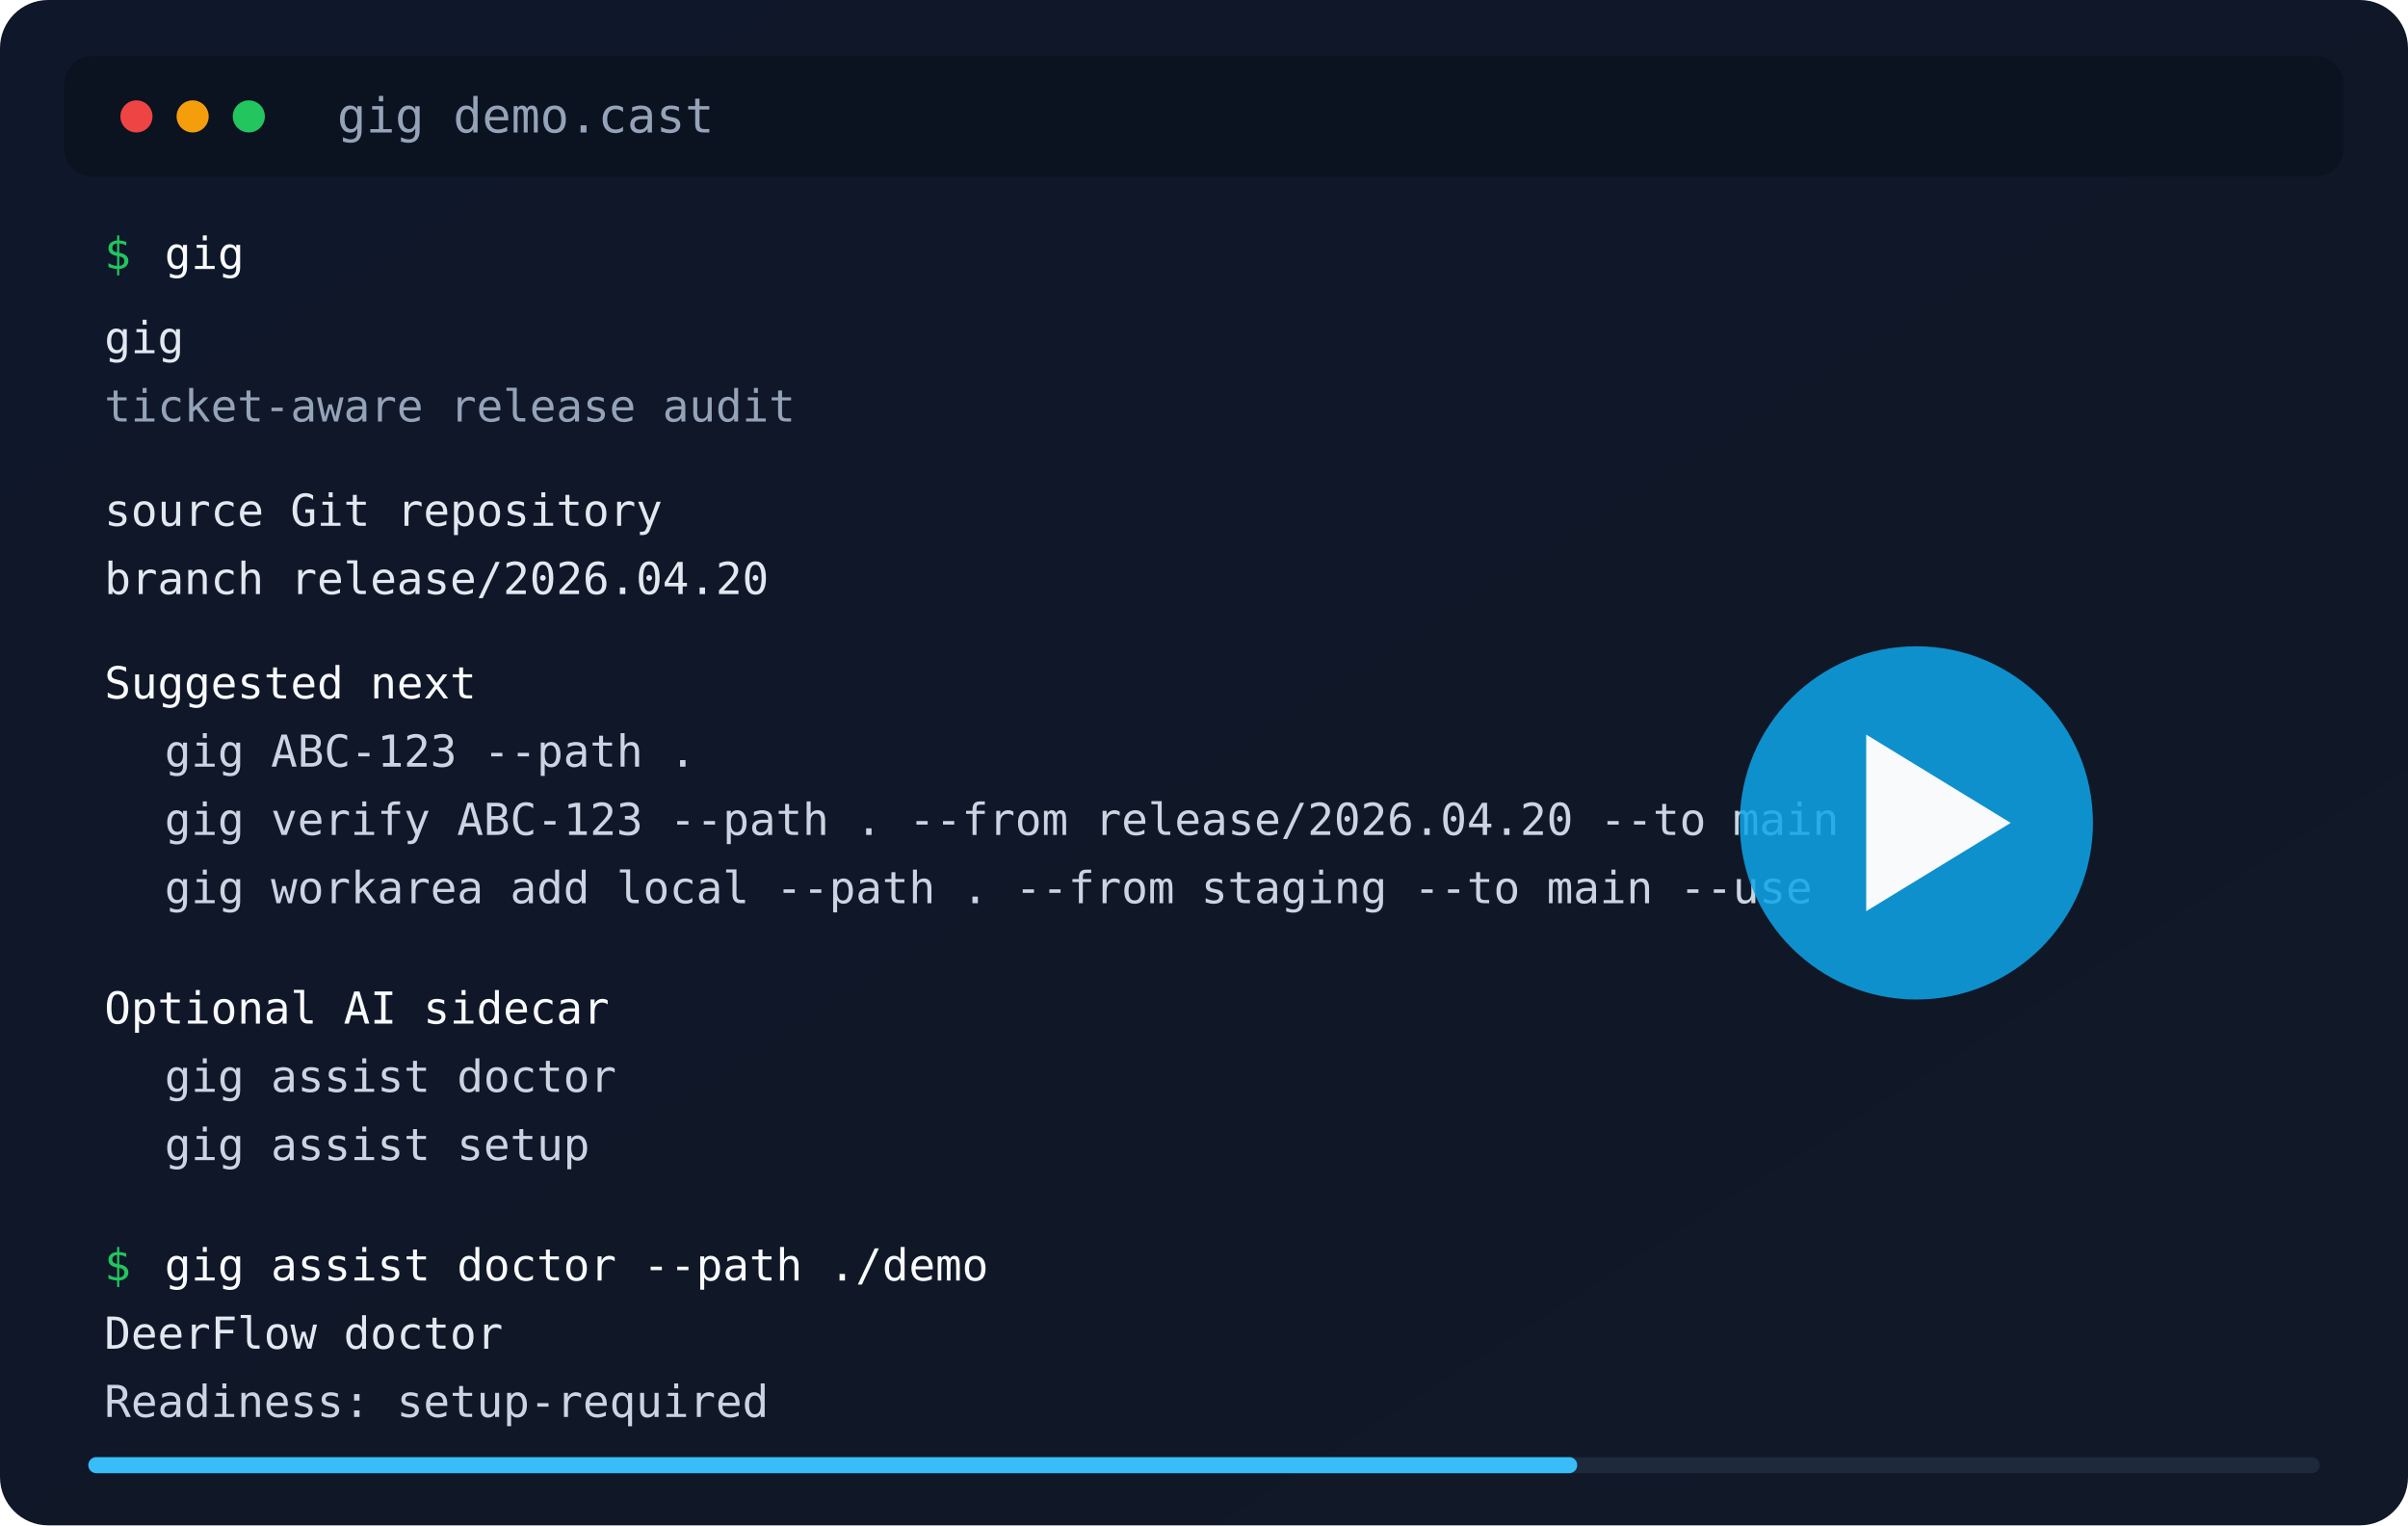
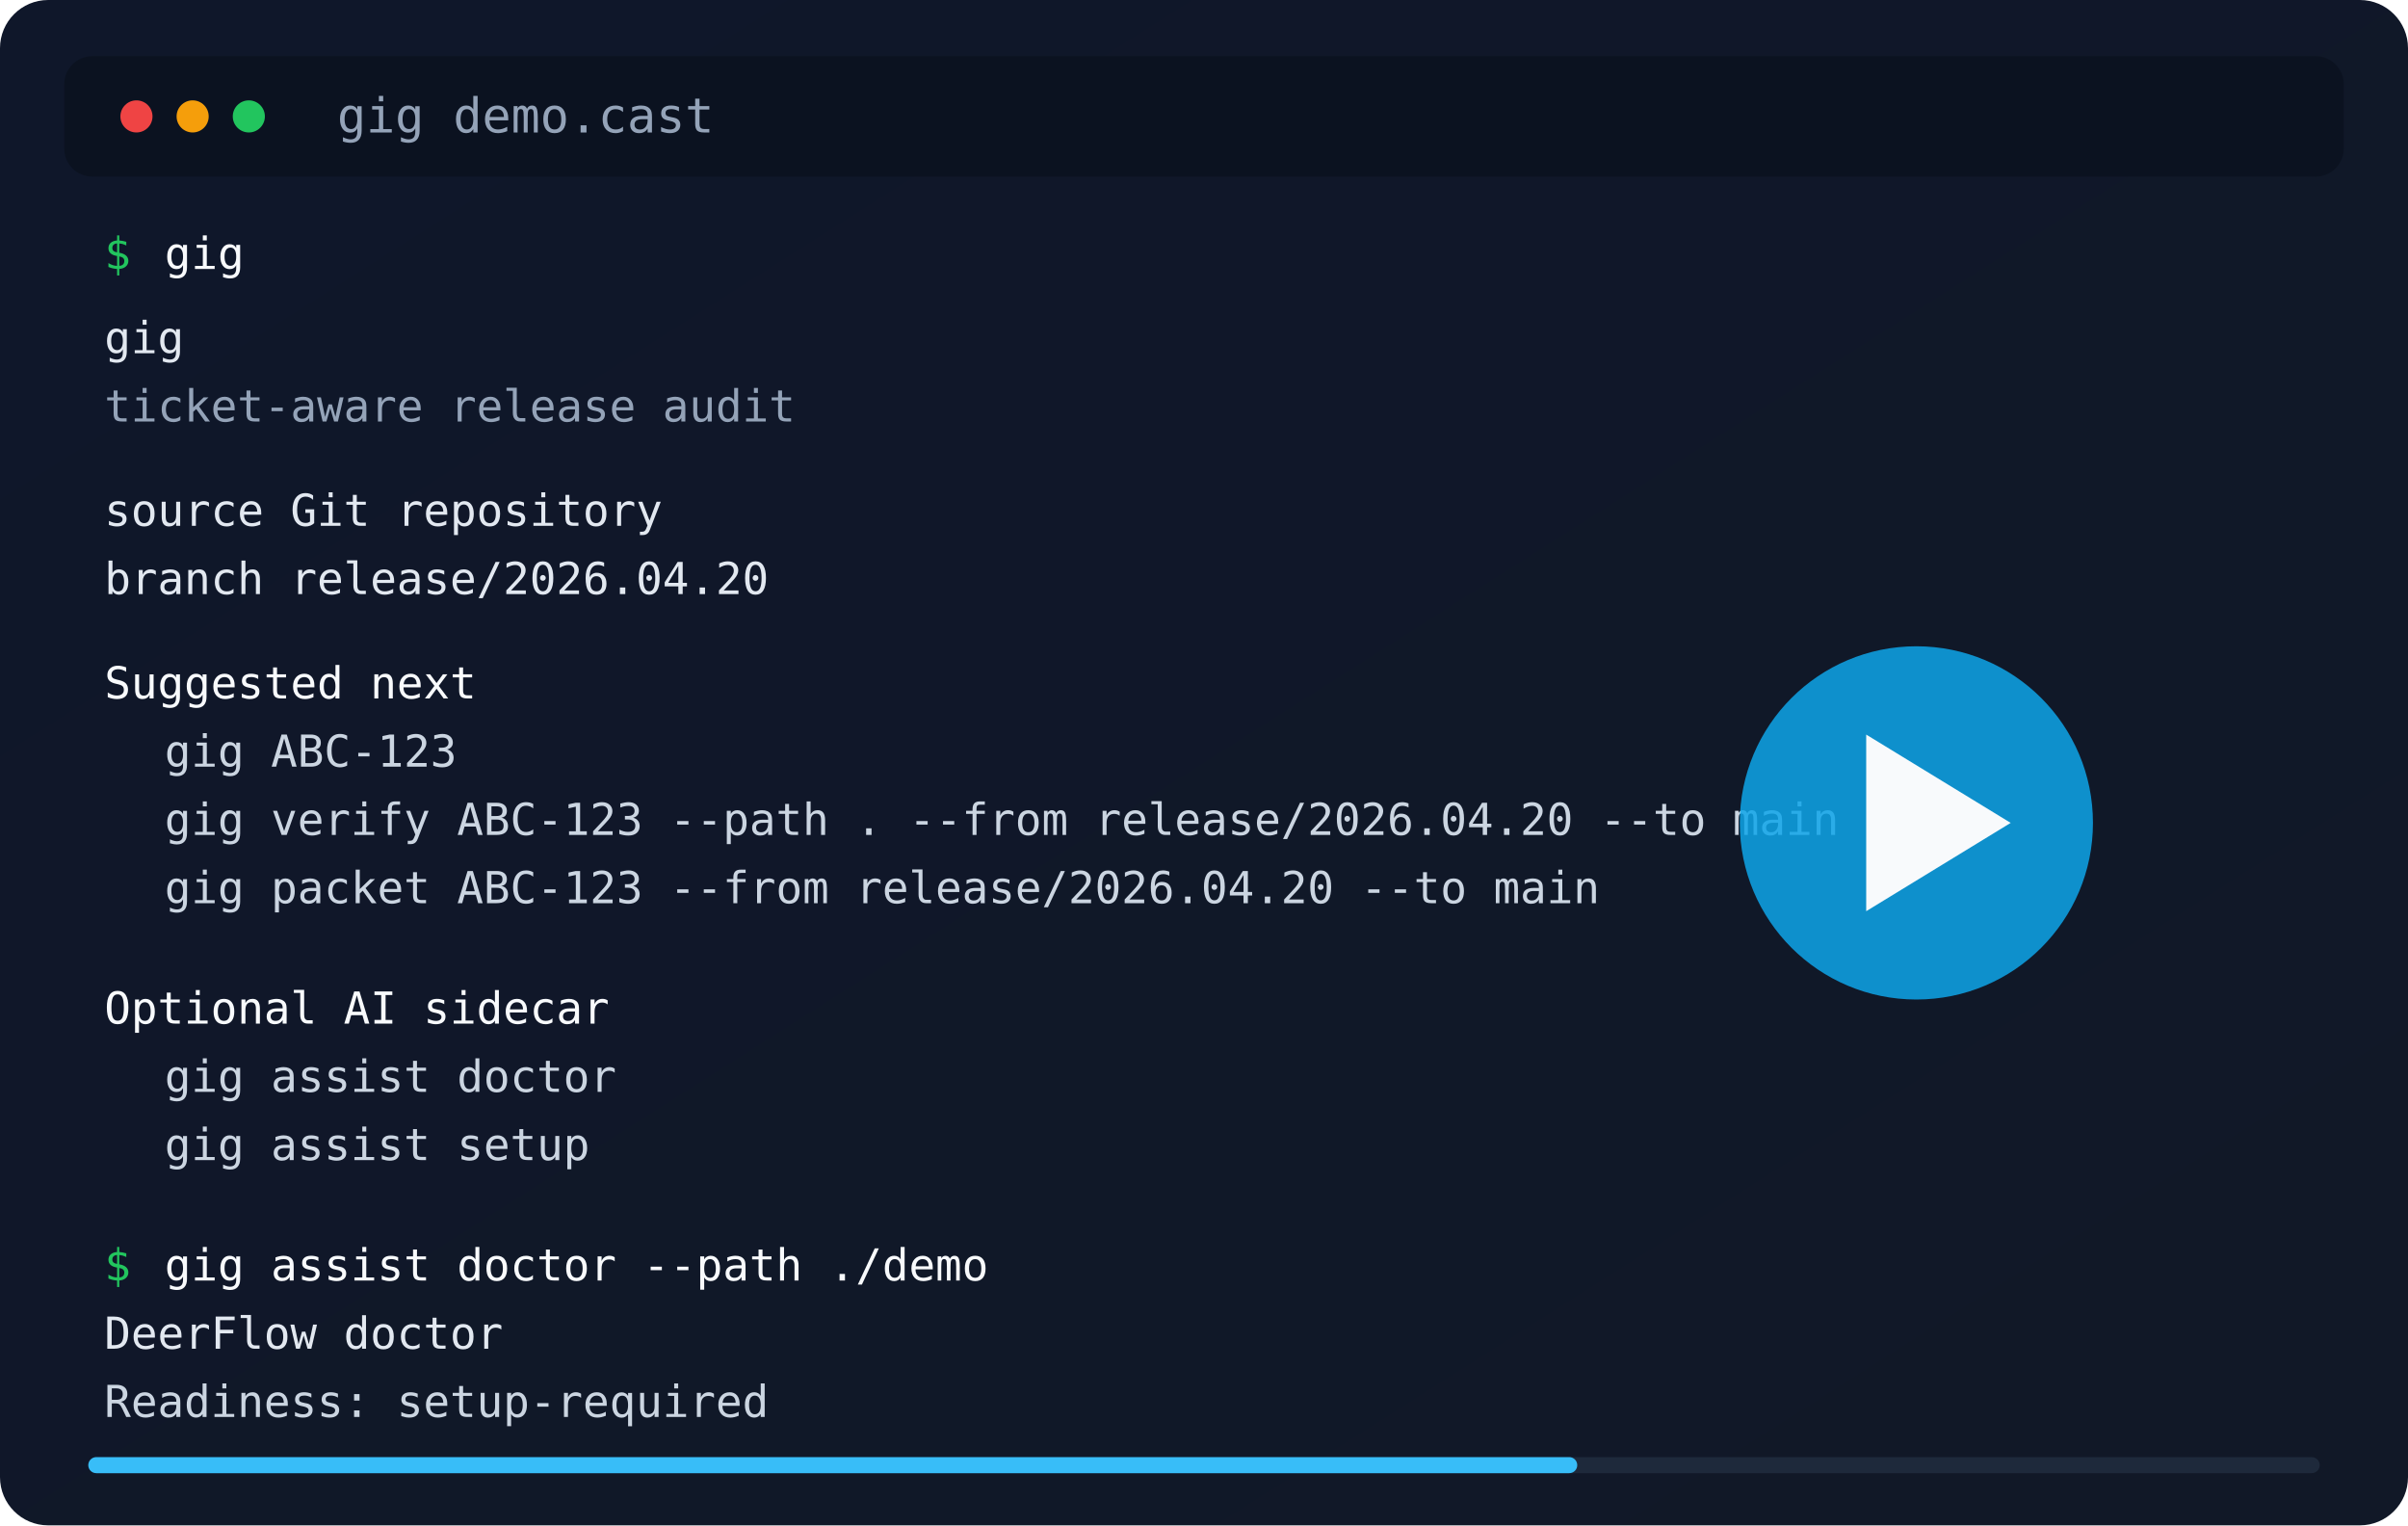
<svg xmlns="http://www.w3.org/2000/svg" width="1200" height="760" viewBox="0 0 1200 760" role="img" aria-labelledby="title desc">
  <defs>
    <linearGradient id="bg" x1="0" y1="0" x2="1" y2="1">
      <stop offset="0%" stop-color="#0f172a" />
      <stop offset="100%" stop-color="#111827" />
    </linearGradient>
  </defs>
  <rect width="1200" height="760" rx="24" fill="url(#bg)" />
  <rect x="32" y="28" width="1136" height="60" rx="14" fill="#0b1220" />
  <circle cx="68" cy="58" r="8" fill="#ef4444" />
  <circle cx="96" cy="58" r="8" fill="#f59e0b" />
  <circle cx="124" cy="58" r="8" fill="#22c55e" />
  <text x="168" y="66" fill="#94a3b8" font-family="Menlo, Monaco, Consolas, monospace" font-size="24">gig demo.cast</text>
  <g font-family="Menlo, Monaco, Consolas, monospace" font-size="22">
    <text x="52" y="134" fill="#22c55e">$</text>
    <text x="82" y="134" fill="#f8fafc">gig</text>
    <text x="52" y="176" fill="#e2e8f0">gig</text>
    <text x="52" y="210" fill="#94a3b8">ticket-aware release audit</text>
    <text x="52" y="262" fill="#e2e8f0">source  Git repository</text>
    <text x="52" y="296" fill="#e2e8f0">branch  release/2026.04.20</text>
    <text x="52" y="348" fill="#f8fafc">Suggested next</text>
-     <text x="82" y="382" fill="#cbd5e1">gig ABC-123 --path .</text>
+     <text x="82" y="382" fill="#cbd5e1">gig ABC-123</text>
    <text x="82" y="416" fill="#cbd5e1">gig verify ABC-123 --path . --from release/2026.04.20 --to main</text>
-     <text x="82" y="450" fill="#cbd5e1">gig workarea add local --path . --from staging --to main --use</text>
+     <text x="82" y="450" fill="#cbd5e1">gig packet ABC-123 --from release/2026.04.20 --to main</text>
    <text x="52" y="510" fill="#f8fafc">Optional AI sidecar</text>
    <text x="82" y="544" fill="#cbd5e1">gig assist doctor</text>
    <text x="82" y="578" fill="#cbd5e1">gig assist setup</text>
    <text x="52" y="638" fill="#22c55e">$</text>
    <text x="82" y="638" fill="#f8fafc">gig assist doctor --path ./demo</text>
    <text x="52" y="672" fill="#e2e8f0">DeerFlow doctor</text>
    <text x="52" y="706" fill="#cbd5e1">Readiness: setup-required</text>
  </g>
  <circle cx="955" cy="410" r="88" fill="#0ea5e9" opacity="0.85" />
  <polygon points="930,366 930,454 1002,410" fill="#f8fafc" />
  <rect x="44" y="726" width="1112" height="8" rx="4" fill="#1e293b" />
  <rect x="44" y="726" width="742" height="8" rx="4" fill="#38bdf8" />
</svg>
